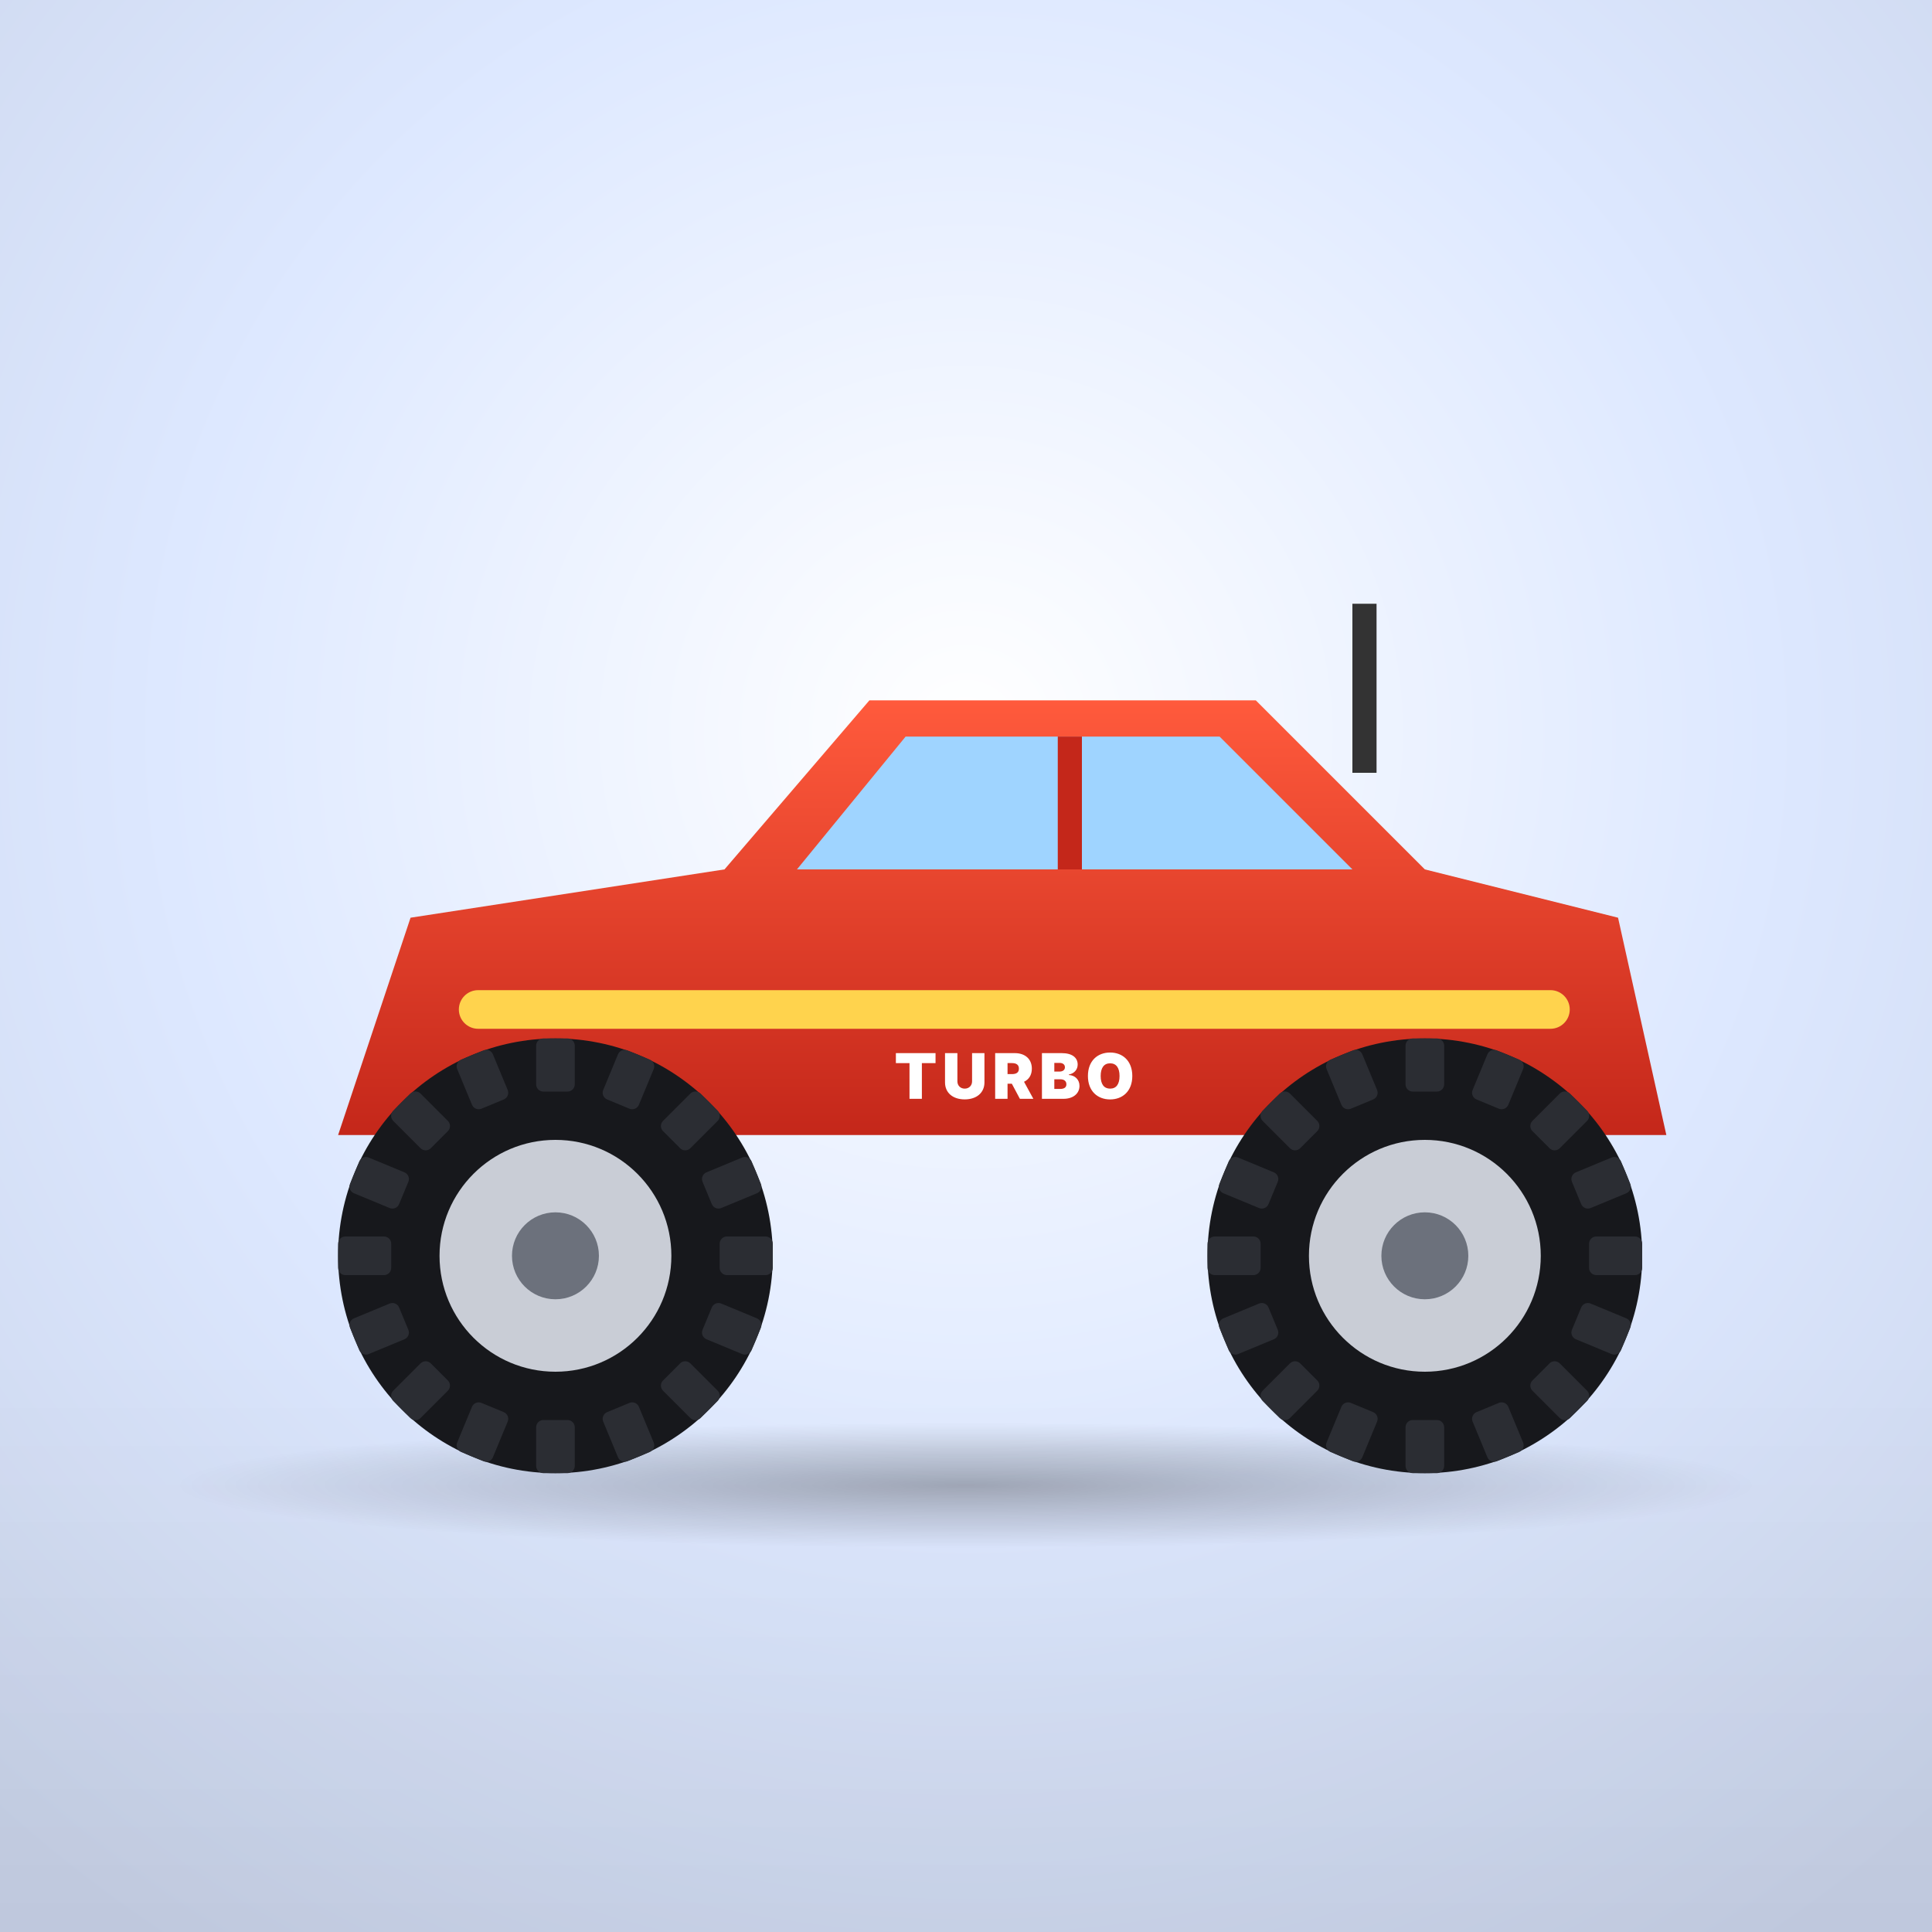
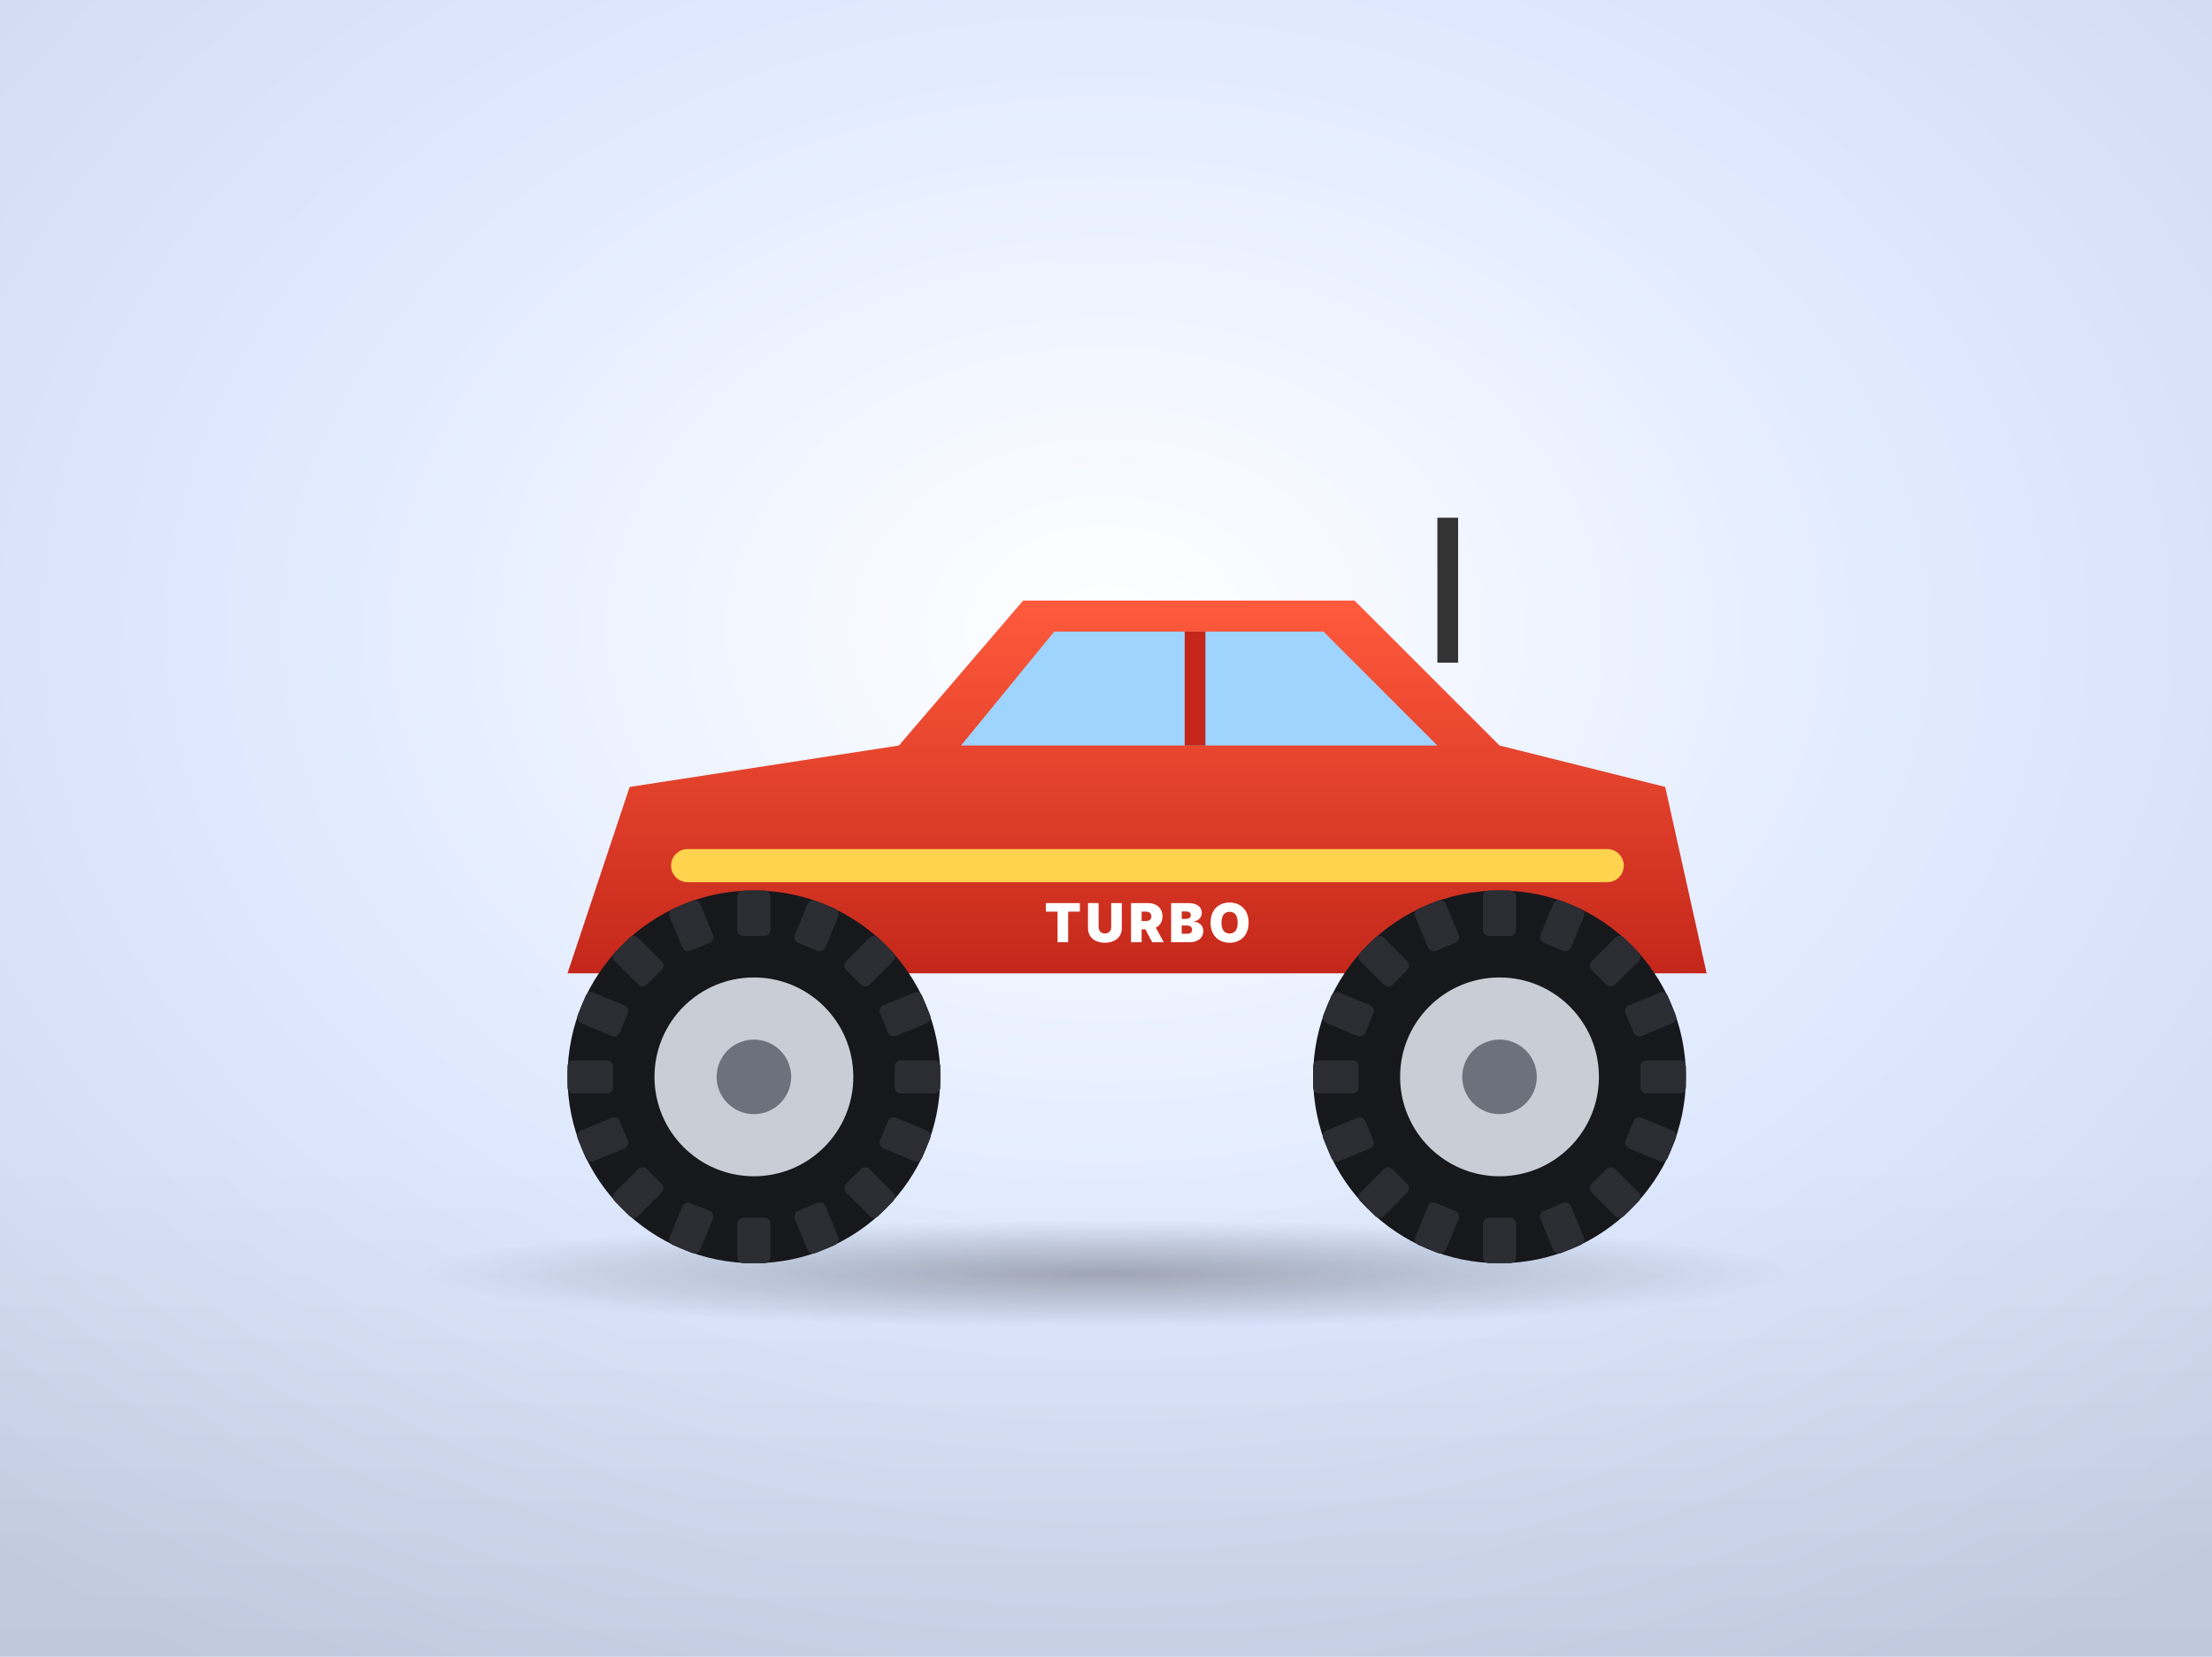
- <svg xmlns="http://www.w3.org/2000/svg" viewBox="0 0 800 800" width="800" height="800">
+ <svg xmlns="http://www.w3.org/2000/svg" viewBox="-134 0 1068 800" width="1068" height="800">
  <defs>
-     <radialGradient id="r153" cx="0.5" cy="0.5" r="0.5">
+     <radialGradient id="r154" cx="0.5" cy="0.5" r="0.5">
      <stop offset="0" stop-color="#000" stop-opacity="0.28" />
      <stop offset="1" stop-color="#000" stop-opacity="0" />
    </radialGradient>
-     <linearGradient id="l154" x1="0" y1="0" x2="0" y2="1">
+     <linearGradient id="l155" x1="0" y1="0" x2="0" y2="1">
      <stop offset="0" stop-color="#ff5a3c" stop-opacity="1" />
      <stop offset="1" stop-color="#c4271a" stop-opacity="1" />
    </linearGradient>
-     <radialGradient id="r155" cx="0.5" cy="0.38" r="0.75">
+     <radialGradient id="r156" cx="0.5" cy="0.38" r="0.75">
      <stop offset="0" stop-color="#ffffff" stop-opacity="1" />
      <stop offset="0.55" stop-color="#dde8ff" stop-opacity="1" />
      <stop offset="1" stop-color="#cbd5eb" stop-opacity="1" />
    </radialGradient>
-     <linearGradient id="l156" x1="0" y1="0" x2="0" y2="1">
+     <linearGradient id="l157" x1="0" y1="0" x2="0" y2="1">
      <stop offset="0" stop-color="#000" stop-opacity="0" />
      <stop offset="1" stop-color="#000" stop-opacity="0.06" />
    </linearGradient>
  </defs>
-   <rect width="800" height="800" fill="url(#r155)" />
-   <rect y="560" width="800" height="240" fill="url(#l156)" />
-   <ellipse cx="400" cy="615" rx="330" ry="26" fill="url(#r153)" />
-   <path d="M140 470 L170 380 L300 360 L360 290 L520 290 L590 360 L670 380 L690 470 Z" fill="url(#l154)" />
+   <rect x="-134" width="1068" height="800" fill="url(#r156)" />
+   <rect x="-134" y="560" width="1068" height="240" fill="url(#l157)" />
+   <ellipse cx="400" cy="615" rx="330" ry="26" fill="url(#r154)" />
+   <path d="M140 470 L170 380 L300 360 L360 290 L520 290 L590 360 L670 380 L690 470 Z" fill="url(#l155)" />
  <path d="M375 305 L505 305 L560 360 L330 360 Z" fill="#9fd4ff" />
  <rect x="438" y="305" width="10" height="55" fill="#c4271a" />
  <rect x="190" y="410" width="460" height="16" rx="8" fill="#ffd34d" />
  <text x="420" y="455" font-family="Inter, 'Segoe UI', Roboto, Arial, sans-serif" font-size="26" font-weight="900" fill="#fff" text-anchor="middle" letter-spacing="2">TURBO</text>
  <rect x="560" y="250" width="10" height="70" fill="#333" />
  <circle cx="230" cy="520" r="90" fill="#17181c" />
  <rect x="222" y="430" width="16" height="22" rx="3" fill="#2b2d33" transform="rotate(0 230 520)" />
  <rect x="222" y="430" width="16" height="22" rx="3" fill="#2b2d33" transform="rotate(22.5 230 520)" />
  <rect x="222" y="430" width="16" height="22" rx="3" fill="#2b2d33" transform="rotate(45 230 520)" />
  <rect x="222" y="430" width="16" height="22" rx="3" fill="#2b2d33" transform="rotate(67.5 230 520)" />
  <rect x="222" y="430" width="16" height="22" rx="3" fill="#2b2d33" transform="rotate(90 230 520)" />
  <rect x="222" y="430" width="16" height="22" rx="3" fill="#2b2d33" transform="rotate(112.5 230 520)" />
  <rect x="222" y="430" width="16" height="22" rx="3" fill="#2b2d33" transform="rotate(135 230 520)" />
  <rect x="222" y="430" width="16" height="22" rx="3" fill="#2b2d33" transform="rotate(157.5 230 520)" />
  <rect x="222" y="430" width="16" height="22" rx="3" fill="#2b2d33" transform="rotate(180 230 520)" />
  <rect x="222" y="430" width="16" height="22" rx="3" fill="#2b2d33" transform="rotate(202.5 230 520)" />
  <rect x="222" y="430" width="16" height="22" rx="3" fill="#2b2d33" transform="rotate(225 230 520)" />
  <rect x="222" y="430" width="16" height="22" rx="3" fill="#2b2d33" transform="rotate(247.5 230 520)" />
  <rect x="222" y="430" width="16" height="22" rx="3" fill="#2b2d33" transform="rotate(270 230 520)" />
  <rect x="222" y="430" width="16" height="22" rx="3" fill="#2b2d33" transform="rotate(292.5 230 520)" />
  <rect x="222" y="430" width="16" height="22" rx="3" fill="#2b2d33" transform="rotate(315 230 520)" />
  <rect x="222" y="430" width="16" height="22" rx="3" fill="#2b2d33" transform="rotate(337.5 230 520)" />
  <circle cx="230" cy="520" r="48" fill="#c9cdd6" />
  <circle cx="230" cy="520" r="18" fill="#6c717c" />
  <circle cx="590" cy="520" r="90" fill="#17181c" />
  <rect x="582" y="430" width="16" height="22" rx="3" fill="#2b2d33" transform="rotate(0 590 520)" />
  <rect x="582" y="430" width="16" height="22" rx="3" fill="#2b2d33" transform="rotate(22.5 590 520)" />
  <rect x="582" y="430" width="16" height="22" rx="3" fill="#2b2d33" transform="rotate(45 590 520)" />
  <rect x="582" y="430" width="16" height="22" rx="3" fill="#2b2d33" transform="rotate(67.5 590 520)" />
  <rect x="582" y="430" width="16" height="22" rx="3" fill="#2b2d33" transform="rotate(90 590 520)" />
  <rect x="582" y="430" width="16" height="22" rx="3" fill="#2b2d33" transform="rotate(112.5 590 520)" />
  <rect x="582" y="430" width="16" height="22" rx="3" fill="#2b2d33" transform="rotate(135 590 520)" />
  <rect x="582" y="430" width="16" height="22" rx="3" fill="#2b2d33" transform="rotate(157.5 590 520)" />
  <rect x="582" y="430" width="16" height="22" rx="3" fill="#2b2d33" transform="rotate(180 590 520)" />
  <rect x="582" y="430" width="16" height="22" rx="3" fill="#2b2d33" transform="rotate(202.5 590 520)" />
  <rect x="582" y="430" width="16" height="22" rx="3" fill="#2b2d33" transform="rotate(225 590 520)" />
  <rect x="582" y="430" width="16" height="22" rx="3" fill="#2b2d33" transform="rotate(247.5 590 520)" />
  <rect x="582" y="430" width="16" height="22" rx="3" fill="#2b2d33" transform="rotate(270 590 520)" />
  <rect x="582" y="430" width="16" height="22" rx="3" fill="#2b2d33" transform="rotate(292.5 590 520)" />
  <rect x="582" y="430" width="16" height="22" rx="3" fill="#2b2d33" transform="rotate(315 590 520)" />
  <rect x="582" y="430" width="16" height="22" rx="3" fill="#2b2d33" transform="rotate(337.5 590 520)" />
  <circle cx="590" cy="520" r="48" fill="#c9cdd6" />
  <circle cx="590" cy="520" r="18" fill="#6c717c" />
</svg>
